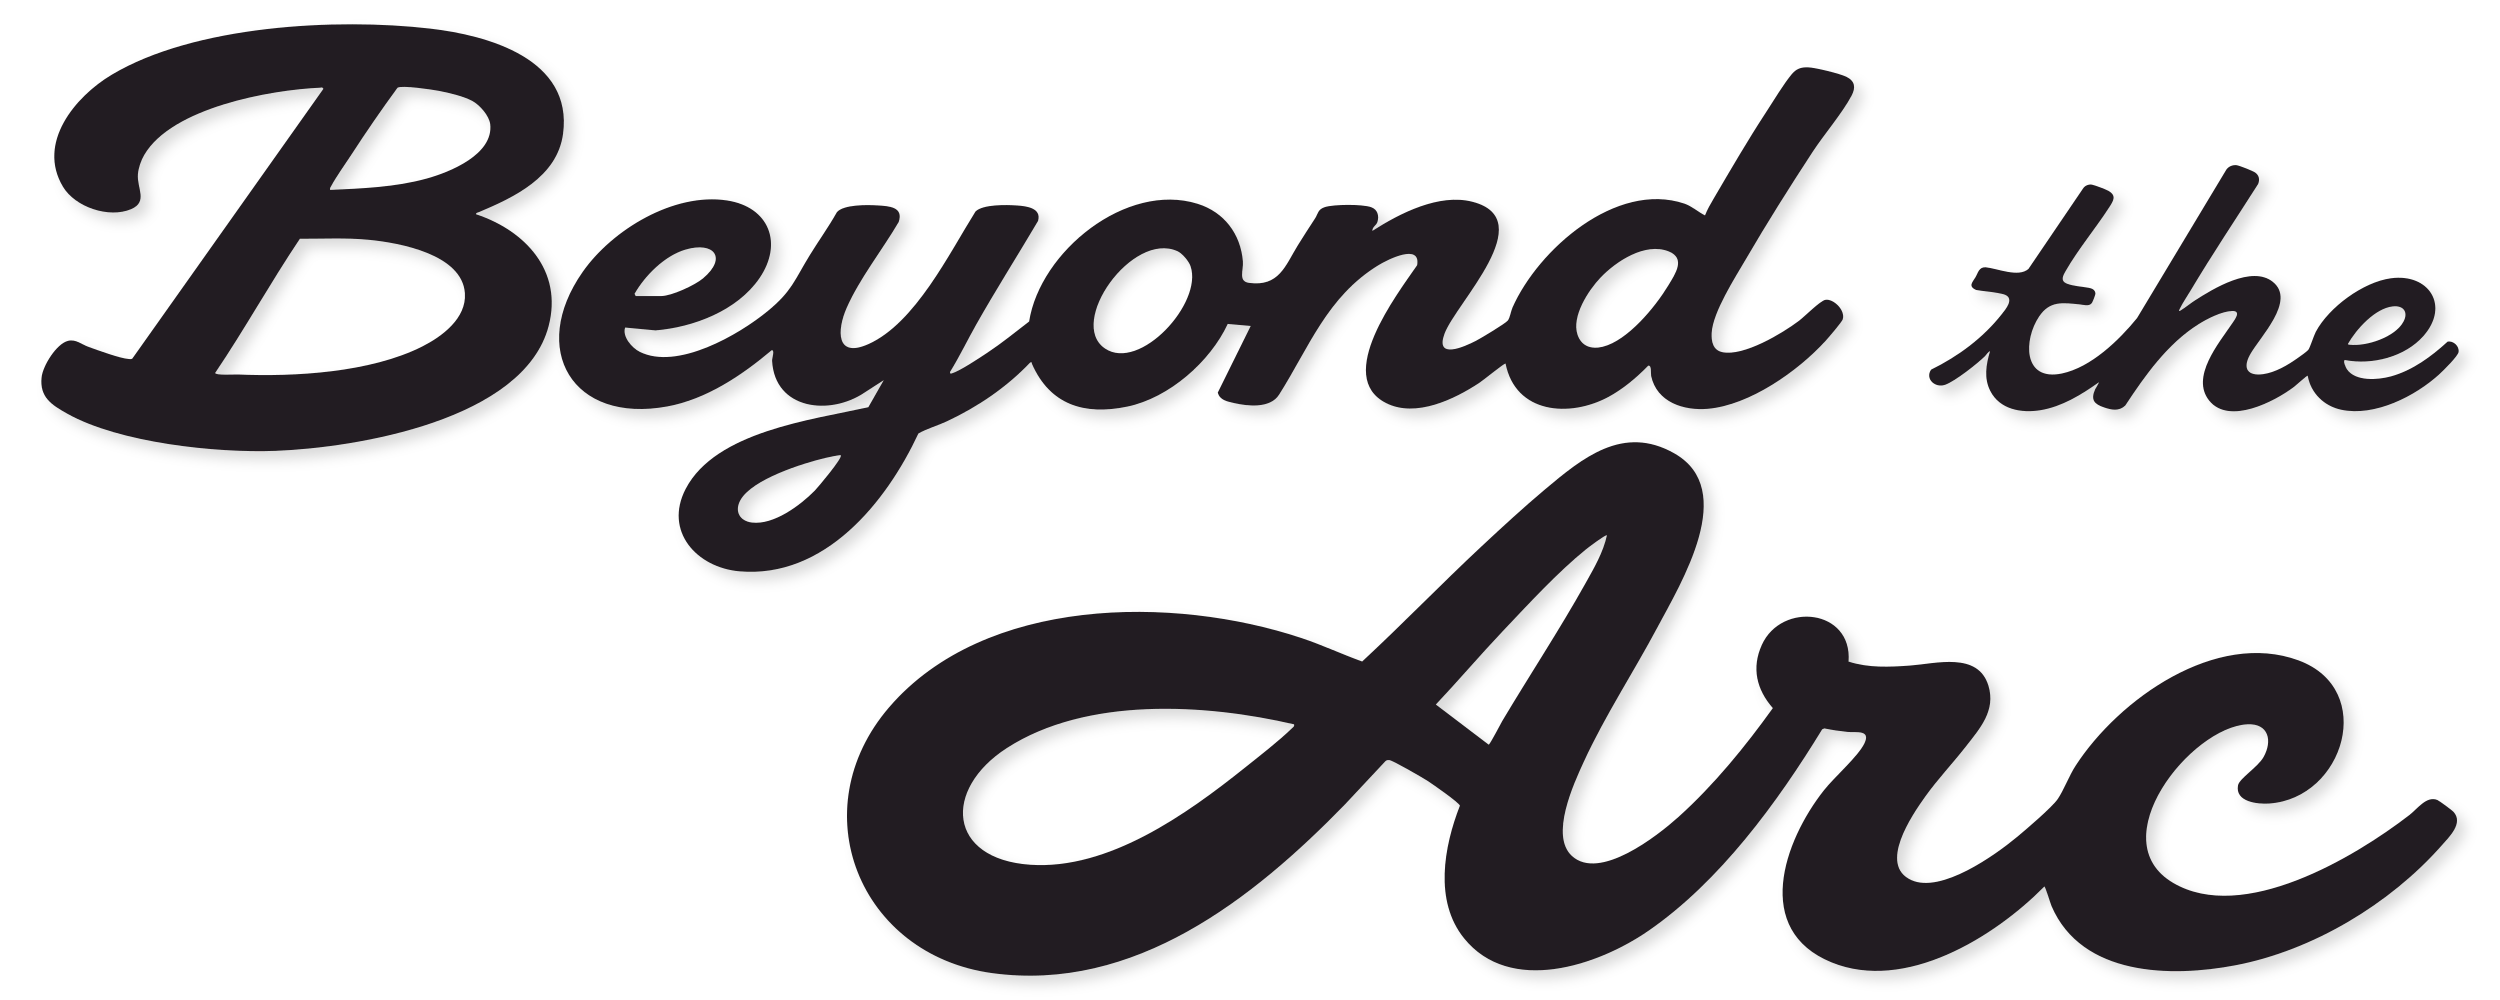
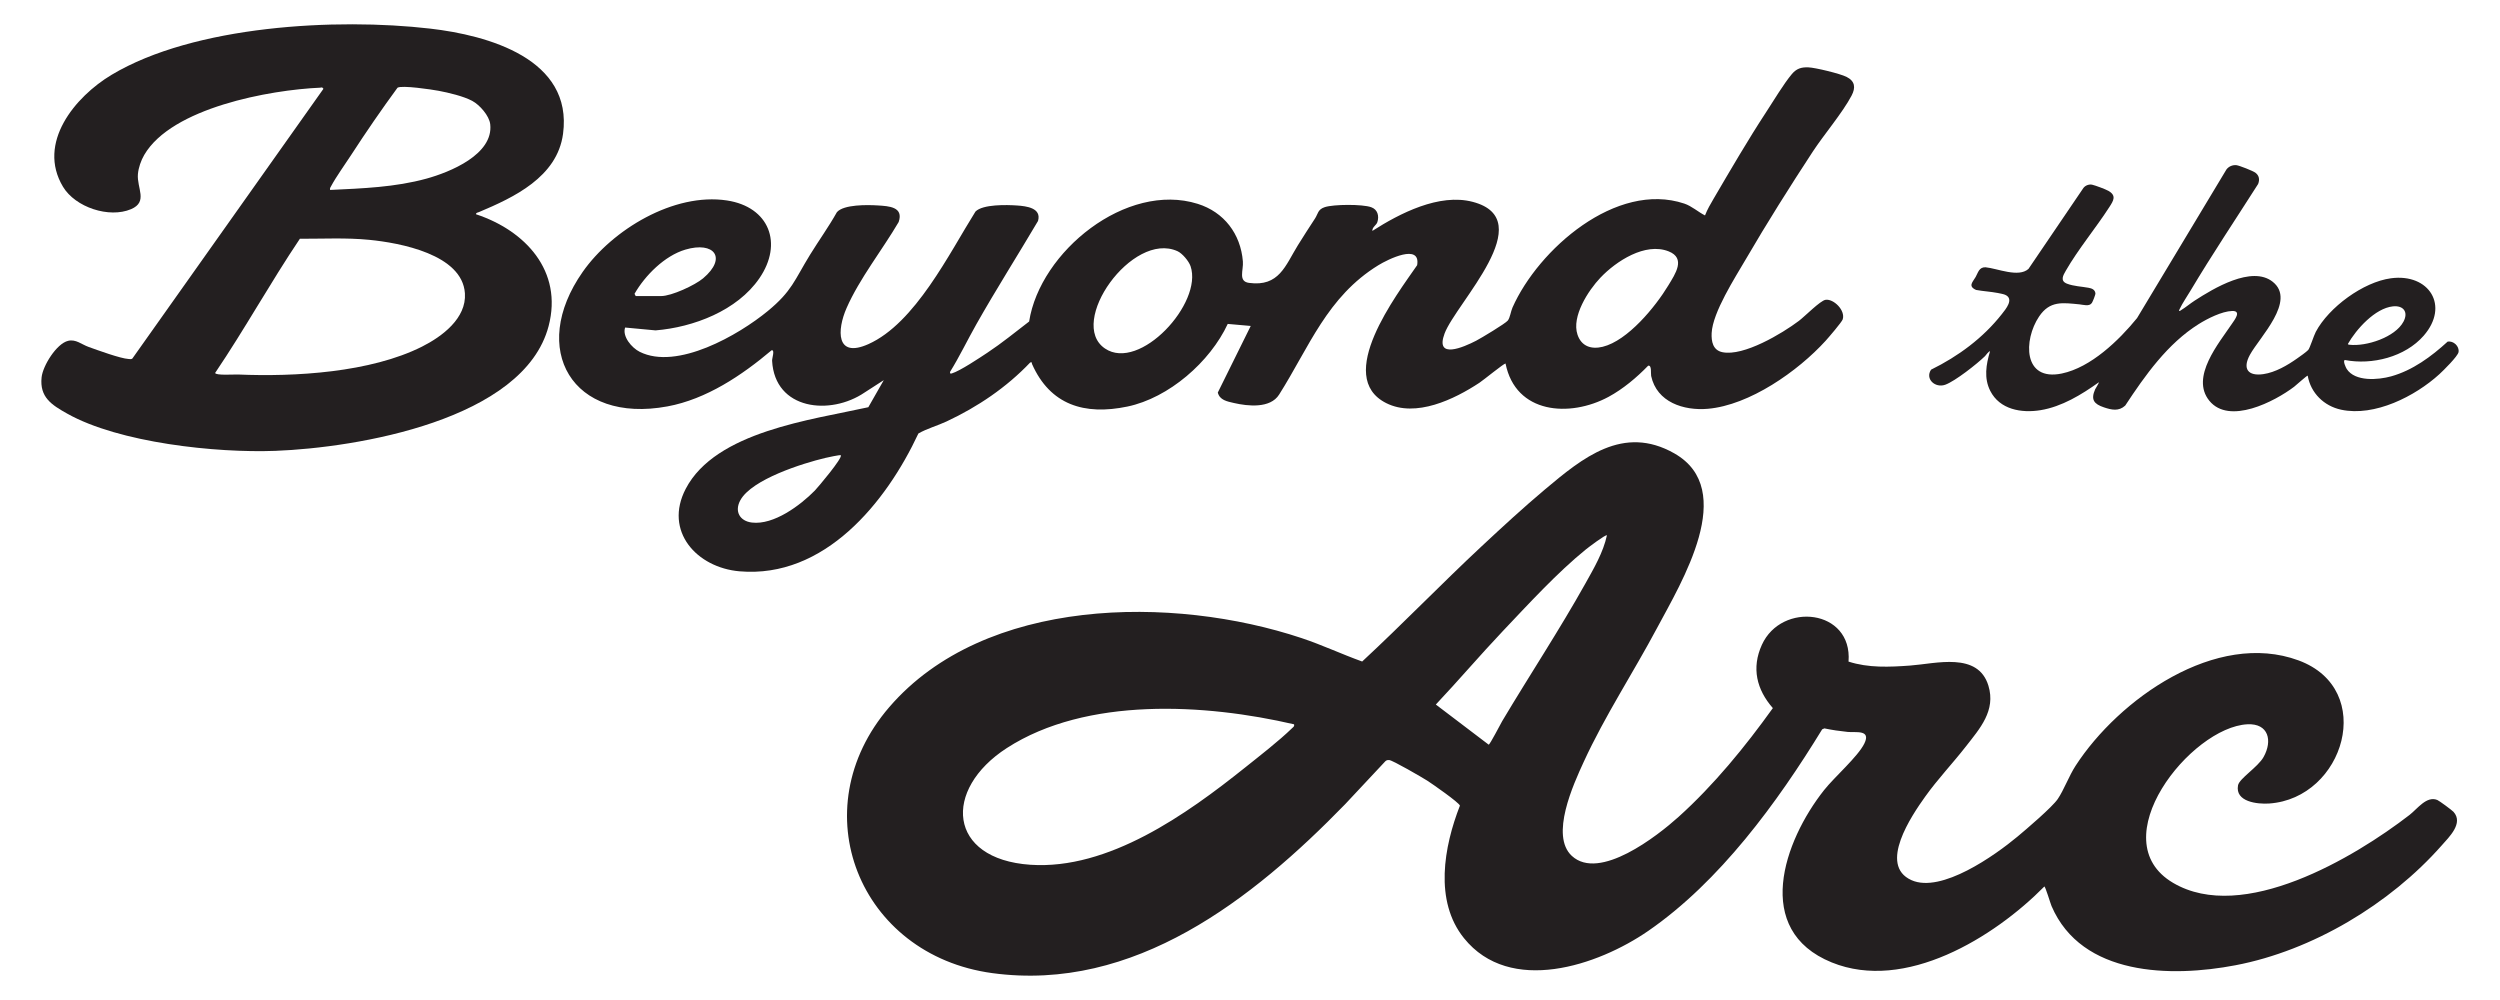
<svg xmlns="http://www.w3.org/2000/svg" id="Layer_1" version="1.1" viewBox="0 0 1500 600">
  <defs>
    <style>
      .st0 {
-         filter: url(#drop-shadow-2);
+         
      }

      .st1 {
-         filter: url(#drop-shadow-1);
+         
      }

      .st2 {
        fill: #231f20;
      }

      .st3 {
-         filter: url(#drop-shadow-3);
+         
      }
    </style>
    <filter id="drop-shadow-1" x="18.42" y="8.26" width="1110.24" height="351.12" filterUnits="userSpaceOnUse">
      <feOffset dx="4.93" dy="4.93" />
      <feGaussianBlur result="blur" stdDeviation="3.7" />
      <feFlood flood-color="#000" flood-opacity=".15" />
      <feComposite in2="blur" operator="in" />
      <feComposite in="SourceGraphic" />
    </filter>
    <filter id="drop-shadow-2" x="1151.22" y="92.74" width="340.32" height="170.4" filterUnits="userSpaceOnUse">
      <feOffset dx="4.93" dy="4.93" />
      <feGaussianBlur result="blur1" stdDeviation="3.7" />
      <feFlood flood-color="#000" flood-opacity=".15" />
      <feComposite in2="blur1" operator="in" />
      <feComposite in="SourceGraphic" />
    </filter>
    <filter id="drop-shadow-3" x="502.02" y="259.06" width="988.56" height="342.72" filterUnits="userSpaceOnUse">
      <feOffset dx="4.93" dy="4.93" />
      <feGaussianBlur result="blur2" stdDeviation="3.7" />
      <feFlood flood-color="#000" flood-opacity=".15" />
      <feComposite in2="blur2" operator="in" />
      <feComposite in="SourceGraphic" />
    </filter>
  </defs>
  <g class="st1">
    <path class="st2" d="M1110.97,57.34c-5.59,10.55-16.5,23.25-23.34,33.69-13.65,20.84-27.53,42.86-40.07,64.39-6.54,11.22-19.96,31.97-20.57,44.42-.24,4.99.71,10.3,6.48,11.48,12.71,2.61,35.82-11.21,45.88-18.81,3.51-2.65,12.81-12.13,15.96-12.62,4.8-.75,12.05,6.29,10.32,11.72-.52,1.64-8.55,10.99-10.3,12.91-16.56,18.19-45.58,38.6-70.65,40.76-14.42,1.24-30.61-3.92-33.99-19.71-.32-1.5.51-6.65-1.8-6.14-6.86,7.07-15.06,13.98-23.77,18.68-23.28,12.55-55.77,10.23-61.8-20.02-1.03-.01-13.23,9.96-15.64,11.55-15.08,9.96-38.18,21.12-55.9,12.25-31.46-15.76,6.29-65.05,18.51-82.78,2.26-13.38-17.7-3.4-23.22-.01-30.79,18.89-41.6,49.23-59.61,77.67-5.32,8.4-18.67,6.98-27.11,5.03-4.07-.94-8.53-1.71-9.67-6.27l19.76-39.96-13.8-1.22c-10.57,22.76-35.33,44.39-60.18,49.58-25.82,5.39-46.38-.96-57.26-25.56-.28-.63.38-1.16-1.05-.91-14.2,14.95-31.51,26.65-50.17,35.39-5.54,2.6-11.67,4.22-16.95,7.25-19.35,41.47-56.32,87.06-107.3,82.69-25.63-2.2-45.58-24.04-32.29-49.52,17.96-34.45,75.9-41.43,109.56-48.94l9.27-16.25-11.49,7.41c-20.57,14.02-53.92,10.54-55.52-19.04-.08-1.52,1.81-6.66-.3-6.29-17.8,15.02-39.1,29.35-62.48,33.68-57.14,10.59-83.38-34.29-50.86-80.7,17.75-25.33,54.7-47.69,86.52-42.87,25.38,3.85,33.87,25.77,19.47,46.73-13.32,19.39-39.52,29.36-62.28,31.23l-18.26-1.71c-1.82,5.38,3.99,12.18,8.73,14.56,22.46,11.27,59.45-10.13,76.86-24.45,14.55-11.97,15.98-18.49,25.32-33.7,5.29-8.61,11.22-16.8,16.16-25.62,4.09-4.73,18.48-4.42,24.52-4.05,6.62.41,15.67.84,12.54,9.95-9.81,16.75-23.49,33.92-31.26,51.63-5.75,13.09-6.53,30.38,13.04,21.66,28.16-12.55,48.67-54.66,64.32-79.59,4.42-4.42,18.76-4.04,24.89-3.62,5.63.39,14.87,1.45,12.62,9.3-12.21,20.67-25.11,40.96-36.94,61.87-5.37,9.48-10.11,19.4-15.81,28.62-.17.91.05,1.27.99.99,4.87-1.44,16.64-9.3,21.38-12.44,8.69-5.75,16.79-12.39,25.05-18.72,6.56-42.03,58.4-83.98,101.13-70.61,15.84,4.96,25.78,18.01,27.12,34.56.43,5.31-2.99,11.98,3.7,12.88,18.04,2.43,21.78-10.39,29.26-22.52,3.36-5.44,6.86-10.81,10.35-16.17,1.82-2.79,1.57-5.38,5.84-6.77,5.33-1.73,22.52-1.84,27.83.04,3.88,1.37,4.88,5.23,3.71,8.96-.57,1.84-3.17,2.98-3.01,5.27,16.47-10.55,40.12-22.71,60.21-17.44,40.78,10.69-10.06,60.74-16.88,79.01-5.91,15.84,11.53,8.14,18.92,4.33,2.94-1.52,17.6-10.31,19.03-12.13,1.33-1.69,1.8-5.51,2.81-7.8,15.48-34.9,62.26-76,103.07-62.37,4.47,1.49,8.29,5.02,12.43,7.11,1.39-3.59,3.37-6.97,5.31-10.28,10.07-17.17,20.42-34.97,31.3-51.59,4.31-6.58,10.73-17.3,15.51-22.95,2.79-3.3,5.64-4.19,9.88-4.03s18.94,3.75,22.85,5.68c5.22,2.58,5.62,6.51,3.09,11.29ZM381.42,177.64h15.25c6.24,0,20.29-6.51,25.18-10.63,14.63-12.34,6.66-22.35-10.61-17.25-12.45,3.68-24.2,15.49-30.53,26.53l.71,1.35ZM706.47,150.7c-27.06-12.24-66.27,42.97-43.49,58.4,20.8,14.09,58.9-27.2,51.36-49.37-1.04-3.05-4.94-7.71-7.86-9.03ZM960.27,166.59c-7.31,7.7-17.44,23.3-13.77,34.2,2.37,7.04,8.29,8.95,15.12,7.28,15.06-3.7,31.64-24,39.4-36.86,4.12-6.82,10.67-16.26.12-20.41-14.01-5.51-31.46,5.89-40.87,15.8ZM504.44,273.14c-.38-.34-8.05,1.33-9.3,1.63-13.49,3.2-44.02,12.8-50.92,25.34-3.7,6.72-.33,12.55,6.9,13.42,13.12,1.58,28.97-10.24,37.76-19.17,1.72-1.75,17.06-19.9,15.57-21.23Z" />
    <path class="st2" d="M285.59,128.55c29.52,9.75,52.28,34.04,43.57,67.13-14.85,56.42-115.22,72.97-163.91,74.83-35.55,1.36-93.77-4.82-124.93-22.34-9.34-5.25-16.62-9.79-15.36-21.79.72-6.88,8.95-20.23,15.91-21.88,4.67-1.11,7.99,2.12,12.27,3.65,5.29,1.9,19.09,6.96,23.98,7.24.76.04,1.59.27,2.27-.23L194.06,53.29c-.83-1.28-1.06-.72-1.97-.68-30.11,1.3-89.08,12.03-105.56,40.36-1.93,3.32-3.44,7.62-3.78,11.46-.75,8.39,6.26,16.65-4.13,21.07-13.15,5.59-33.4-1.11-40.81-13.43-15.8-26.3,7.18-54.03,29.16-67.19C116.46,15.26,201.74,10.65,258.06,17.16c34.59,3.99,85.83,18.08,79.76,63.17-3.49,25.96-29.58,38.14-50.53,46.96-.67.28-1.62.22-1.71,1.27ZM283.34,60.53c-5.27-2.82-14.2-4.93-20.16-6.05-4.09-.77-22.03-3.46-24.67-1.85-9.64,13.16-18.98,26.72-27.87,40.44-3.7,5.71-8.83,12.78-11.94,18.56-.43.8-.9,1.26-.64,2.34,19.47-.93,39.04-1.62,57.85-6.8,14.04-3.87,40.22-14.46,38.23-32.58-.57-5.17-6.35-11.68-10.79-14.05ZM179.92,143.26c-17.69,26.34-33.08,54.21-50.82,80.47,0,1.68,11.56.88,13.61.97,34.26,1.48,79.61-1.19,110.53-16.74,11.96-6.01,26.72-16.98,25.71-31.97-1.58-23.42-39.13-30.3-57.43-32.09-13.79-1.36-27.74-.6-41.6-.64Z" />
  </g>
  <g class="st0">
    <path class="st2" d="M1307.49,186.59c.48.09.75-.24,1.11-.46,2.82-1.72,5.43-3.96,8.21-5.76,11.19-7.24,34.28-21.28,46.83-11.29,14.27,11.36-7.97,33.3-13.71,43.84-4.55,8.35-1.17,12.92,8.13,11.55,7.19-1.06,14.38-5.27,20.24-9.41,1.66-1.18,5.36-3.74,6.62-5.07,1-1.06,3.31-8.52,4.54-10.85,7.79-14.74,28.49-29.94,45.1-32.17,22.86-3.07,35.34,16.46,19.64,34.46-11.11,12.74-30.98,17.74-47.29,14.57-1.33.44.58,4.54,1.12,5.37,5.02,7.77,18.93,6.58,26.64,4.44,12.93-3.59,24.16-11.91,33.91-20.83,3.46-.65,7.12,2.73,6.55,6.27-.4,2.49-9.24,11.21-11.52,13.28-14.54,13.24-38.85,25.61-58.94,21.29-10.25-2.2-18.25-9.99-20.05-20.44-.61-.01-6.95,5.77-8.15,6.68-11.67,8.85-38.93,23.01-50.85,8.41-11.58-14.19,5.78-34.63,13.58-46.25,1.51-2.24,5.95-7.79.09-7.63-6.16.17-14.9,4.62-20.09,7.87-18.69,11.73-32.12,30.75-44.07,48.89-3.92,3.6-8.2,2.59-12.77,1.06-5.97-2-8.02-4.58-5.27-10.83.27-.62,2.47-3.92,2.2-4.21-10.33,7.39-22.24,14.67-35,16.74-11.45,1.86-24.46-.36-30.15-11.61-3.86-7.62-2.48-15.83-.14-23.67-.48-.51-2.69,2.55-2.99,2.85-4.74,4.63-17.93,15.04-23.89,17.17s-12.23-3.44-8.48-9.05c16.35-8.04,31.17-18.98,42.48-33.36,2.3-2.92,7.61-9.15,1.91-11.59-.93-.4-3.25-.84-4.36-1.06-4.28-.82-8.72-1.03-13-1.82-5.13-2.27-1.97-4.79-.27-7.81,1.44-2.55,2.02-5.91,5.88-5.8,7.19.69,19.77,6.36,25.8.99l32.97-48.57c1.15-1.55,3.44-2.38,5.32-1.94s8,2.7,9.71,3.69c4.93,2.85,2.98,5.91.6,9.61-8.18,12.7-18.71,25.27-26.18,38.26-1.63,2.83-3.6,6.14.7,7.81,3.95,1.54,8.81,1.7,12.94,2.46,1.95.36,3.83,1.05,4.11,3.33.1.79-1.59,4.94-2.11,5.74-1.53,2.35-5.22,1.09-7.39.88-10.18-.98-17.85-2.34-24.32,7.32-9.39,14.02-9.69,39.02,13.64,34.17,17.49-3.64,34.25-19.87,45.16-33.25l53.65-89.2c1.38-1.82,3.67-2.77,5.93-2.56,1.7.16,10.07,3.48,11.44,4.53,2.29,1.76,2.65,4.11,1.63,6.76-13.55,21.26-27.57,42.21-40.49,63.87-1.96,3.29-5.04,7.82-6.56,11.11-.19.41-.44.72-.33,1.23ZM1435.73,183.82c-10.71,1.14-21.97,13.7-27.02,22.58.26.41.56.4.99.45,10.03,1.16,27.35-4.46,32.38-13.84,3.08-5.74.02-9.87-6.34-9.19Z" />
  </g>
  <g class="st3">
    <path class="st2" d="M1109.08,396.94c11.95,3.9,24.66,3.29,37.05,2.39,15.36-1.11,40.69-8.42,46.92,12.1,4.54,14.96-5.11,25.66-13.6,36.54-7.92,10.15-16.85,19.52-24.36,30.04-8.05,11.27-28.33,41.05-8.22,50.08,17.93,8.05,50.16-14.91,63.61-26.11,5.35-4.45,20.79-17.62,24.17-22.57,3.66-5.38,6.73-13.82,10.7-19.95,25.9-39.98,84.32-81.43,133.75-63.23,47.06,17.33,27.39,82.84-17.63,85.88-6.92.47-20.54-.95-18.65-10.94.77-4.06,11.9-10.87,15.31-16.93,5.52-9.79,3.03-20.3-9.67-19.67-33.95,1.69-88.08,69.55-44.6,95.15,41.81,24.62,108.6-15.08,141.86-40.76,4.73-3.65,10.2-11.57,16.65-8.98,1.21.49,8.87,6.17,9.75,7.14,6.09,6.81-2.62,15.06-7.21,20.26-30.99,35.09-77.4,62.94-123.61,71.77-38.65,7.39-92.29,6.57-110.37-35.5-.67-1.56-3.7-11.77-4.32-11.75-30.19,30.6-83.53,63.45-127.56,45.56-47.64-19.36-28.8-72.84-4.59-103.41,6.25-7.89,20.29-20.05,24.15-27.94,4.17-8.52-5.16-6.46-9.99-6.95s-9.4-1.17-13.99-2.13l-1.33.57c-26.91,43.97-61.49,91.38-104.36,120.95-30.18,20.82-82.95,38.65-110.56,4.34-17.99-22.35-12.03-54.9-2.43-79.51-.43-1.8-16.77-13.19-19.55-14.96-3.05-1.94-20.82-12.28-22.92-12.4-.88-.05-1.62.1-2.27.73l-24.08,25.73c-55.51,57.06-126.56,112.95-211.77,101.39-79.9-10.84-114.96-97.92-61.77-159.63,57.23-66.39,170.16-67.13,247.43-41.36,12.33,4.11,24.07,9.64,36.28,14.03,24.37-22.6,47.49-46.58,71.79-69.24,12.2-11.38,25.21-23.37,37.96-34.07,22.45-18.83,46.81-39.01,77.5-21.6,38.49,21.83,4.26,77.45-10.34,104.85-14.25,26.75-31.28,52.66-43.94,80.19-6.25,13.58-20.34,44.31-7.18,56.49,16.54,15.31,51.34-11.97,64.03-23.39,21.21-19.1,39.99-42.13,56.59-65.28-9.72-11.08-12.91-24.06-6.59-37.96,11.83-26.05,54.46-21.45,52,10.04ZM964.16,321.19c-.65-.72-11.44,7.49-12.62,8.45-17.06,13.8-34.6,32.94-49.84,49.01-13.66,14.41-26.57,29.62-40.2,44.07l31.71,24.08c.85-.2,6.93-12.14,8.11-14.13,16.34-27.42,34.45-54.88,49.94-82.61,5.06-9.05,10.71-18.66,12.89-28.86ZM776.44,434.59c-53.23-12.37-124.52-16.64-172.33,14.23-38.62,24.94-35.49,66.67,14.12,70.04,46.87,3.18,93.89-30.42,128.7-58.24,8.88-7.1,20.36-15.98,28.36-23.75.75-.73,1.45-1,1.16-2.28Z" />
  </g>
</svg>
